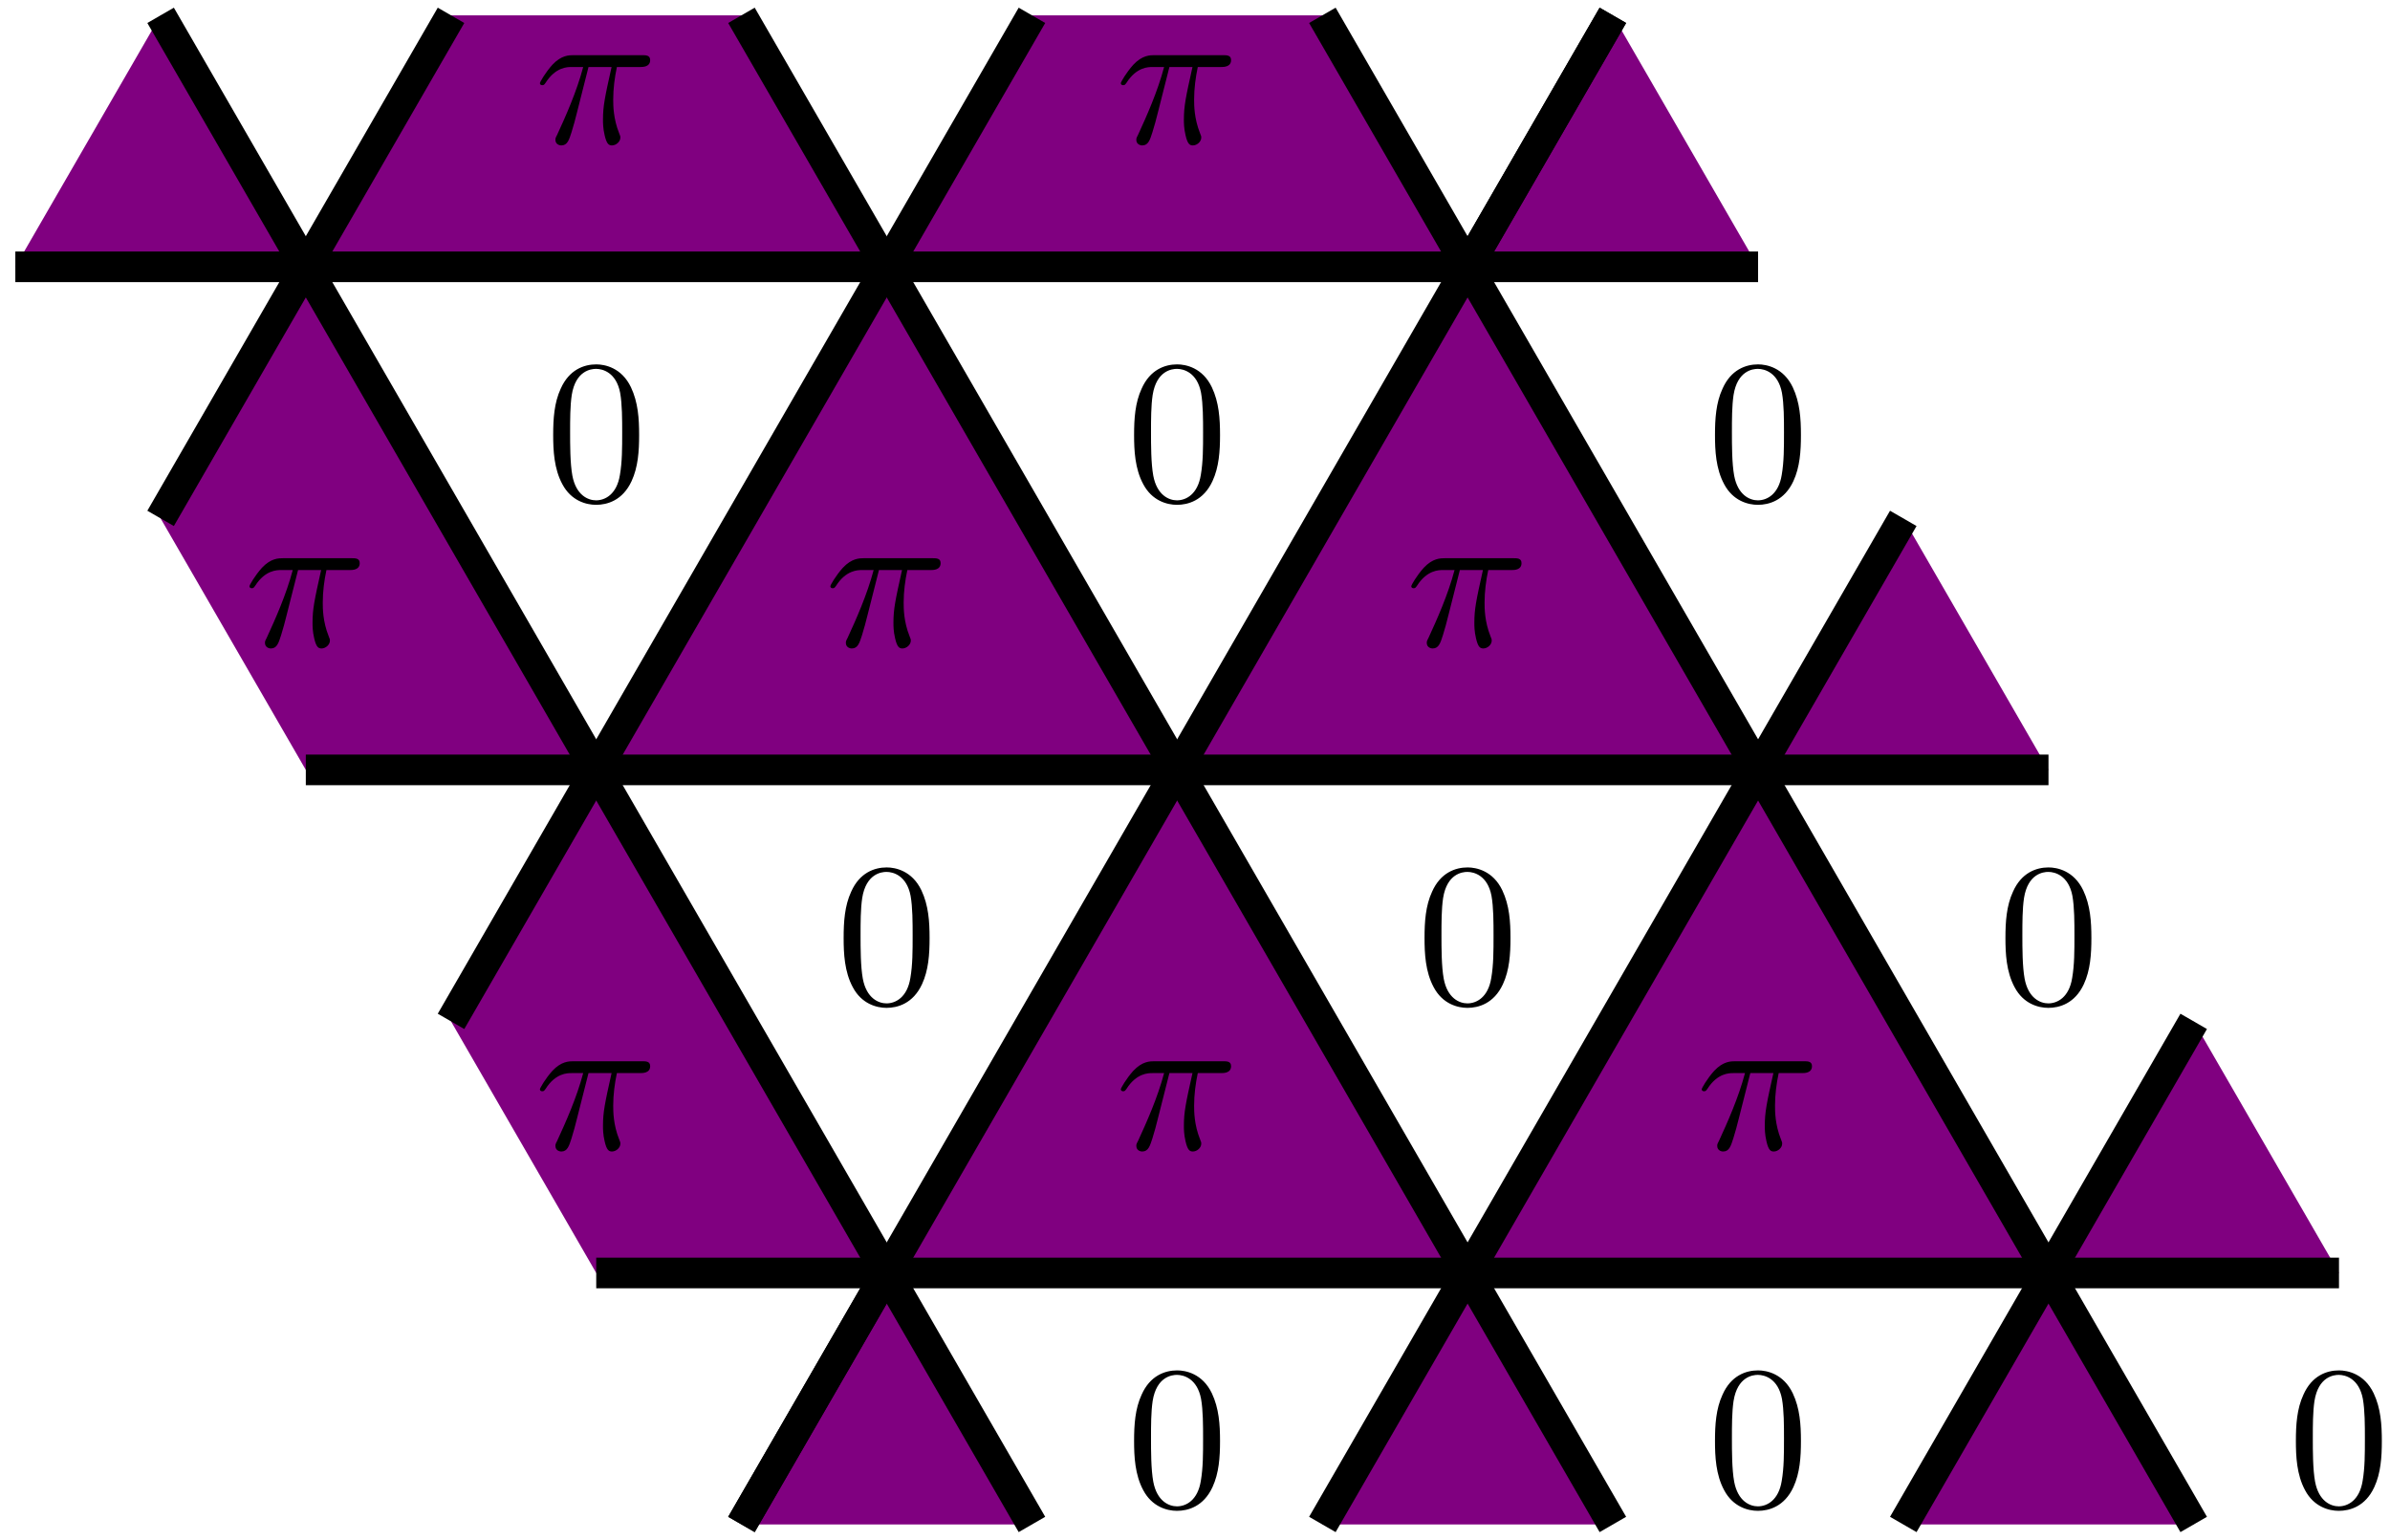
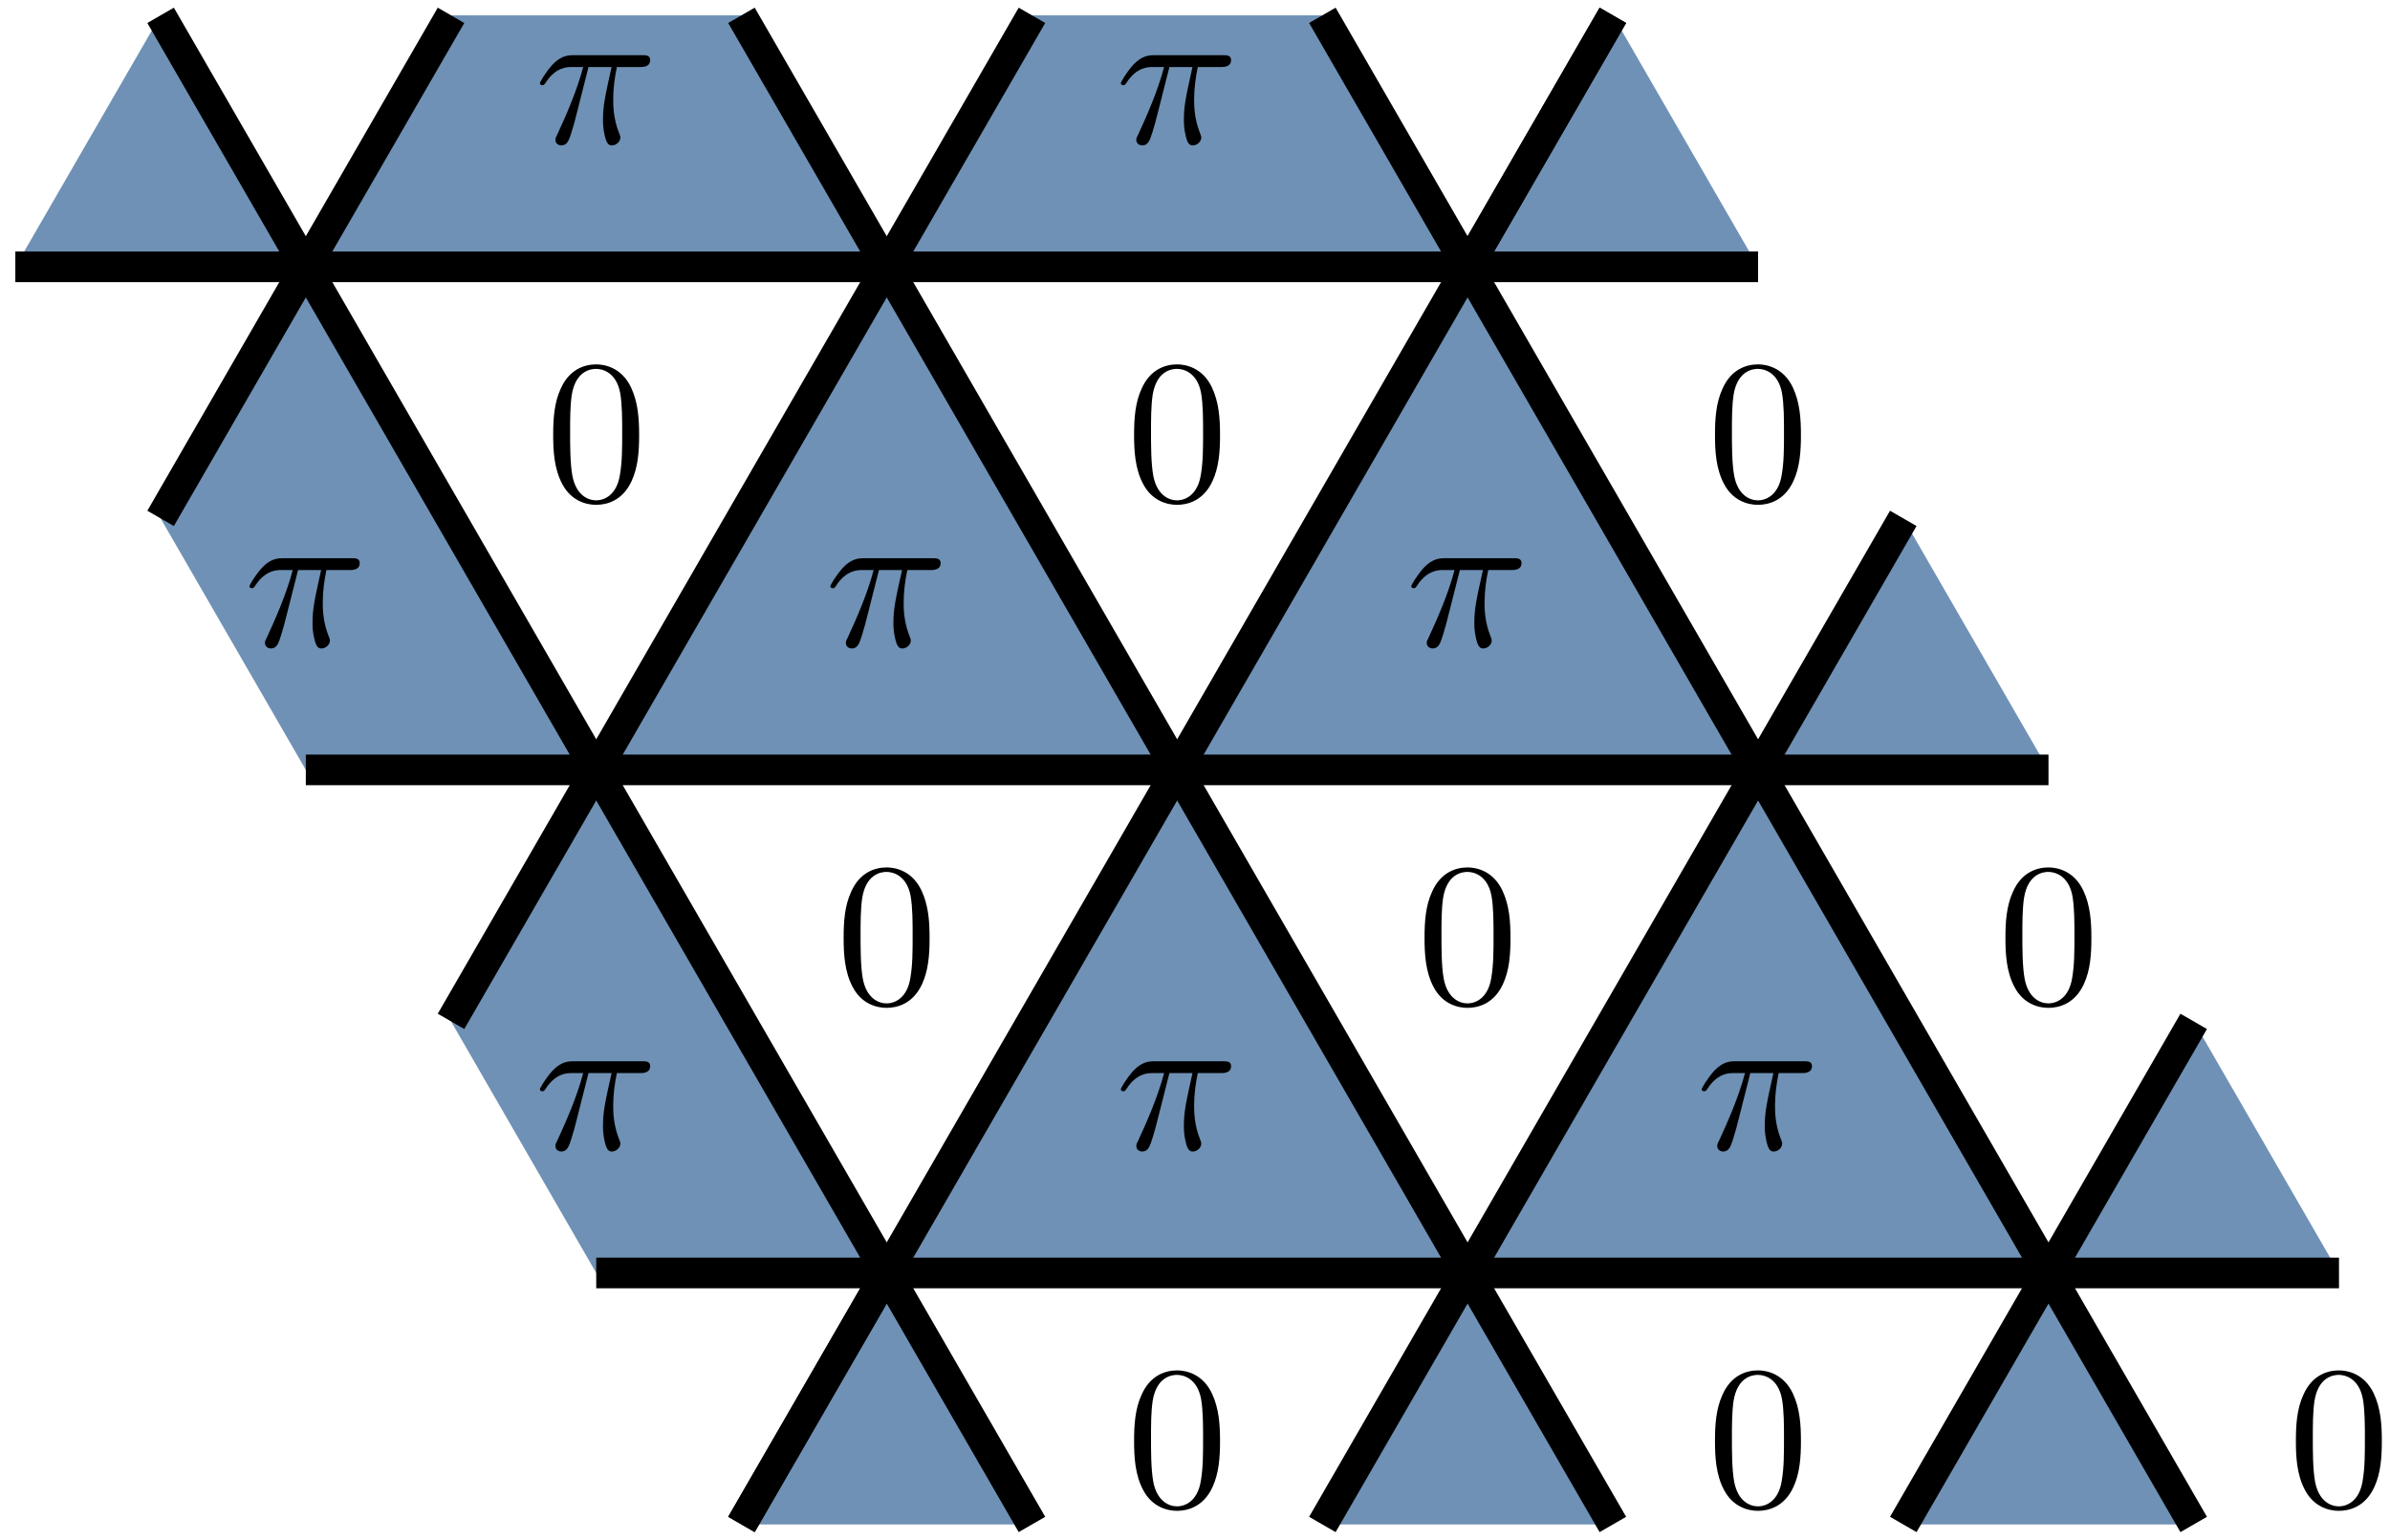
<svg xmlns="http://www.w3.org/2000/svg" xmlns:xlink="http://www.w3.org/1999/xlink" version="1.1" width="116.627pt" height="75.143pt" viewBox="-67.021 -66.396 116.627 75.143">
  <defs>
    <path id="g0-25" d="M2.64-3.716H3.766C3.437-2.242 3.347-1.813 3.347-1.146C3.347-.996 3.347-.727 3.427-.389C3.527 .05 3.636 .11 3.786 .11C3.985 .11 4.194-.07 4.194-.269C4.194-.329 4.194-.349 4.134-.488C3.846-1.205 3.846-1.853 3.846-2.132C3.846-2.66 3.915-3.198 4.025-3.716H5.161C5.29-3.716 5.649-3.716 5.649-4.055C5.649-4.294 5.44-4.294 5.25-4.294H1.913C1.694-4.294 1.315-4.294 .877-3.826C.528-3.437 .269-2.979 .269-2.929C.269-2.919 .269-2.829 .389-2.829C.468-2.829 .488-2.869 .548-2.949C1.036-3.716 1.614-3.716 1.813-3.716H2.381C2.062-2.511 1.524-1.305 1.106-.399C1.026-.249 1.026-.229 1.026-.159C1.026 .03 1.186 .11 1.315 .11C1.614 .11 1.694-.169 1.813-.538C1.953-.996 1.953-1.016 2.082-1.514L2.64-3.716Z" />
    <path id="g1-48" d="M4.583-3.188C4.583-3.985 4.533-4.782 4.184-5.519C3.726-6.476 2.909-6.635 2.491-6.635C1.893-6.635 1.166-6.376 .757-5.45C.438-4.762 .389-3.985 .389-3.188C.389-2.441 .428-1.544 .837-.787C1.265 .02 1.993 .219 2.481 .219C3.019 .219 3.776 .01 4.214-.936C4.533-1.624 4.583-2.401 4.583-3.188ZM2.481 0C2.092 0 1.504-.249 1.325-1.205C1.215-1.803 1.215-2.72 1.215-3.308C1.215-3.945 1.215-4.603 1.295-5.141C1.484-6.326 2.232-6.416 2.481-6.416C2.809-6.416 3.467-6.237 3.656-5.25C3.756-4.692 3.756-3.935 3.756-3.308C3.756-2.56 3.756-1.883 3.646-1.245C3.497-.299 2.929 0 2.481 0Z" />
  </defs>
  <g id="page1">
-     <path d="M-23.75-4.273H4.594L-9.578-28.824Z" fill="#800080" />
-     <path d="M-37.926-28.824H-9.578L-23.75-53.375Z" fill="#800080" />
-     <path d="M4.594-4.273H32.941L18.77-28.824Z" fill="#800080" />
-     <path d="M-9.578-28.824H18.77L4.594-53.375Z" fill="#800080" />
+     <path d="M-23.75-4.273H4.594L-9.578-28.824Z" fill="#6f91b5" />
+     <path d="M-37.926-28.824H-9.578L-23.75-53.375Z" fill="#6f91b5" />
+     <path d="M4.594-4.273H32.941L18.77-28.824Z" fill="#6f91b5" />
+     <path d="M-9.578-28.824H18.77L4.594-53.375Z" fill="#6f91b5" />
    <g transform="matrix(1 0 0 1 25.3286 -30.5854)">
      <use x="-37.925" y="20.274" xlink:href="#g0-25" />
    </g>
    <g transform="matrix(1 0 0 1 11.1551 -55.1345)">
      <use x="-37.925" y="20.274" xlink:href="#g0-25" />
    </g>
    <g transform="matrix(1 0 0 1 53.6754 -30.5854)">
      <use x="-37.925" y="20.274" xlink:href="#g0-25" />
    </g>
    <g transform="matrix(1 0 0 1 39.50195 -55.1345)">
      <use x="-37.925" y="20.274" xlink:href="#g0-25" />
    </g>
    <g transform="matrix(1 0 0 1 11.6827 -37.7035)">
      <use x="-37.925" y="20.274" xlink:href="#g1-48" />
    </g>
    <g transform="matrix(1 0 0 1 -2.4907 -62.2527)">
      <use x="-37.925" y="20.274" xlink:href="#g1-48" />
    </g>
    <g transform="matrix(1 0 0 1 40.02951 -37.7035)">
      <use x="-37.925" y="20.274" xlink:href="#g1-48" />
    </g>
    <g transform="matrix(1 0 0 1 25.8561 -62.2527)">
      <use x="-37.925" y="20.274" xlink:href="#g1-48" />
    </g>
-     <path d="M-23.75-4.273L-16.664 8H-30.84Z" fill="#800080" />
+     <path d="M-23.75-4.273L-16.664 8H-30.84Z" fill="#6f91b5" />
    <g transform="matrix(1 0 0 1 25.8561 -13.15787)">
      <use x="-37.925" y="20.274" xlink:href="#g1-48" />
    </g>
-     <path d="M4.594-4.273L11.684 8H-2.492Z" fill="#800080" />
+     <path d="M4.594-4.273L11.684 8H-2.492Z" fill="#6f91b5" />
    <g transform="matrix(1 0 0 1 54.2029 -13.15787)">
      <use x="-37.925" y="20.274" xlink:href="#g1-48" />
    </g>
-     <path d="M32.941-4.273L40.027 8H25.855Z" fill="#800080" />
+     <path d="M32.941-4.273L40.027 8H25.855Z" fill="#6f91b5" />
    <g transform="matrix(1 0 0 1 82.5497 -13.15787)">
      <use x="-37.925" y="20.274" xlink:href="#g1-48" />
    </g>
-     <path d="M-52.098-53.375H-66.273L-59.184-65.648Z" fill="#800080" />
-     <path d="M-52.098-53.375H-23.75L-30.84-65.648H-45.012Z" fill="#800080" />
+     <path d="M-52.098-53.375H-66.273L-59.184-65.648Z" fill="#6f91b5" />
+     <path d="M-52.098-53.375H-23.75L-30.84-65.648H-45.012Z" fill="#6f91b5" />
    <g transform="matrix(1 0 0 1 -3.0182 -79.6836)">
      <use x="-37.925" y="20.274" xlink:href="#g0-25" />
    </g>
-     <path d="M-23.75-53.375H4.594L-2.492-65.648H-16.664Z" fill="#800080" />
+     <path d="M-23.75-53.375H4.594L-2.492-65.648H-16.664Z" fill="#6f91b5" />
    <g transform="matrix(1 0 0 1 25.3286 -79.6836)">
      <use x="-37.925" y="20.274" xlink:href="#g0-25" />
    </g>
-     <path d="M4.594-53.375H18.77L11.684-65.648Z" fill="#800080" />
-     <path d="M-23.75-4.273H-37.926L-45.012-16.551L-37.926-28.824Z" fill="#800080" />
+     <path d="M4.594-53.375H18.77L11.684-65.648Z" fill="#6f91b5" />
+     <path d="M-23.75-4.273H-37.926L-45.012-16.551L-37.926-28.824Z" fill="#6f91b5" />
    <g transform="matrix(1 0 0 1 -3.0182 -30.5854)">
      <use x="-37.925" y="20.274" xlink:href="#g0-25" />
    </g>
-     <path d="M-37.926-28.824H-52.098L-59.184-41.098L-52.098-53.375Z" fill="#800080" />
+     <path d="M-37.926-28.824H-52.098L-59.184-41.098L-52.098-53.375Z" fill="#6f91b5" />
    <g transform="matrix(1 0 0 1 -17.1916 -55.1345)">
      <use x="-37.925" y="20.274" xlink:href="#g0-25" />
    </g>
-     <path d="M32.941-4.273H47.117L40.027-16.551Z" fill="#800080" />
+     <path d="M32.941-4.273H47.117L40.027-16.551Z" fill="#6f91b5" />
    <g transform="matrix(1 0 0 1 68.3763 -37.7035)">
      <use x="-37.925" y="20.274" xlink:href="#g1-48" />
    </g>
-     <path d="M18.77-28.824H32.941L25.855-41.098Z" fill="#800080" />
+     <path d="M18.77-28.824H32.941L25.855-41.098Z" fill="#6f91b5" />
    <g transform="matrix(1 0 0 1 54.2029 -62.2527)">
      <use x="-37.925" y="20.274" xlink:href="#g1-48" />
    </g>
    <path d="M-23.75-4.273H4.594" stroke="#000" fill="none" stroke-width="1.494" stroke-miterlimit="10" />
    <path d="M-23.75-4.273L-9.578-28.824" stroke="#000" fill="none" stroke-width="1.494" stroke-miterlimit="10" />
    <path d="M-23.75-4.273L-37.926-28.824" stroke="#000" fill="none" stroke-width="1.494" stroke-miterlimit="10" />
    <path d="M-37.926-28.824H-9.578" stroke="#000" fill="none" stroke-width="1.494" stroke-miterlimit="10" />
    <path d="M-37.926-28.824L-23.75-53.375" stroke="#000" fill="none" stroke-width="1.494" stroke-miterlimit="10" />
    <path d="M-37.926-28.824L-52.098-53.375" stroke="#000" fill="none" stroke-width="1.494" stroke-miterlimit="10" />
    <path d="M-52.098-53.375H-23.75" stroke="#000" fill="none" stroke-width="1.494" stroke-miterlimit="10" />
    <path d="M4.594-4.273H32.941" stroke="#000" fill="none" stroke-width="1.494" stroke-miterlimit="10" />
    <path d="M4.594-4.273L18.77-28.824" stroke="#000" fill="none" stroke-width="1.494" stroke-miterlimit="10" />
    <path d="M4.594-4.273L-9.578-28.824" stroke="#000" fill="none" stroke-width="1.494" stroke-miterlimit="10" />
    <path d="M-9.578-28.824H18.77" stroke="#000" fill="none" stroke-width="1.494" stroke-miterlimit="10" />
    <path d="M-9.578-28.824L4.594-53.375" stroke="#000" fill="none" stroke-width="1.494" stroke-miterlimit="10" />
    <path d="M-9.578-28.824L-23.75-53.375" stroke="#000" fill="none" stroke-width="1.494" stroke-miterlimit="10" />
    <path d="M-23.75-53.375H4.594" stroke="#000" fill="none" stroke-width="1.494" stroke-miterlimit="10" />
    <path d="M32.941-4.273L18.77-28.824" stroke="#000" fill="none" stroke-width="1.494" stroke-miterlimit="10" />
    <path d="M18.77-28.824L4.594-53.375" stroke="#000" fill="none" stroke-width="1.494" stroke-miterlimit="10" />
    <path d="M-23.75-4.273L-16.664 8" stroke="#000" fill="none" stroke-width="1.494" stroke-miterlimit="10" />
    <path d="M-23.75-4.273L-30.84 8" stroke="#000" fill="none" stroke-width="1.494" stroke-miterlimit="10" />
    <path d="M4.594-4.273L11.684 8" stroke="#000" fill="none" stroke-width="1.494" stroke-miterlimit="10" />
    <path d="M4.594-4.273L-2.492 8" stroke="#000" fill="none" stroke-width="1.494" stroke-miterlimit="10" />
    <path d="M32.941-4.273L40.027 8" stroke="#000" fill="none" stroke-width="1.494" stroke-miterlimit="10" />
    <path d="M32.941-4.273L25.855 8" stroke="#000" fill="none" stroke-width="1.494" stroke-miterlimit="10" />
    <path d="M-52.098-53.375L-45.012-65.648" stroke="#000" fill="none" stroke-width="1.494" stroke-miterlimit="10" />
    <path d="M-52.098-53.375L-59.184-65.648" stroke="#000" fill="none" stroke-width="1.494" stroke-miterlimit="10" />
    <path d="M-23.75-53.375L-16.664-65.648" stroke="#000" fill="none" stroke-width="1.494" stroke-miterlimit="10" />
    <path d="M-23.75-53.375L-30.84-65.648" stroke="#000" fill="none" stroke-width="1.494" stroke-miterlimit="10" />
    <path d="M4.594-53.375L11.684-65.648" stroke="#000" fill="none" stroke-width="1.494" stroke-miterlimit="10" />
    <path d="M4.594-53.375L-2.492-65.648" stroke="#000" fill="none" stroke-width="1.494" stroke-miterlimit="10" />
    <path d="M-23.75-4.273H-37.926" stroke="#000" fill="none" stroke-width="1.494" stroke-miterlimit="10" />
    <path d="M-23.75-4.273L-30.84 8" stroke="#000" fill="none" stroke-width="1.494" stroke-miterlimit="10" />
    <path d="M-37.926-28.824H-52.098" stroke="#000" fill="none" stroke-width="1.494" stroke-miterlimit="10" />
    <path d="M-37.926-28.824L-45.012-16.551" stroke="#000" fill="none" stroke-width="1.494" stroke-miterlimit="10" />
    <path d="M-52.098-53.375H-66.273" stroke="#000" fill="none" stroke-width="1.494" stroke-miterlimit="10" />
    <path d="M-52.098-53.375L-59.184-41.098" stroke="#000" fill="none" stroke-width="1.494" stroke-miterlimit="10" />
    <path d="M32.941-4.273H47.117" stroke="#000" fill="none" stroke-width="1.494" stroke-miterlimit="10" />
    <path d="M32.941-4.273L40.027-16.551" stroke="#000" fill="none" stroke-width="1.494" stroke-miterlimit="10" />
    <path d="M18.77-28.824H32.941" stroke="#000" fill="none" stroke-width="1.494" stroke-miterlimit="10" />
    <path d="M18.77-28.824L25.855-41.098" stroke="#000" fill="none" stroke-width="1.494" stroke-miterlimit="10" />
    <path d="M4.594-53.375H18.77" stroke="#000" fill="none" stroke-width="1.494" stroke-miterlimit="10" />
    <path d="M4.594-53.375L11.684-65.648" stroke="#000" fill="none" stroke-width="1.494" stroke-miterlimit="10" />
  </g>
</svg>
